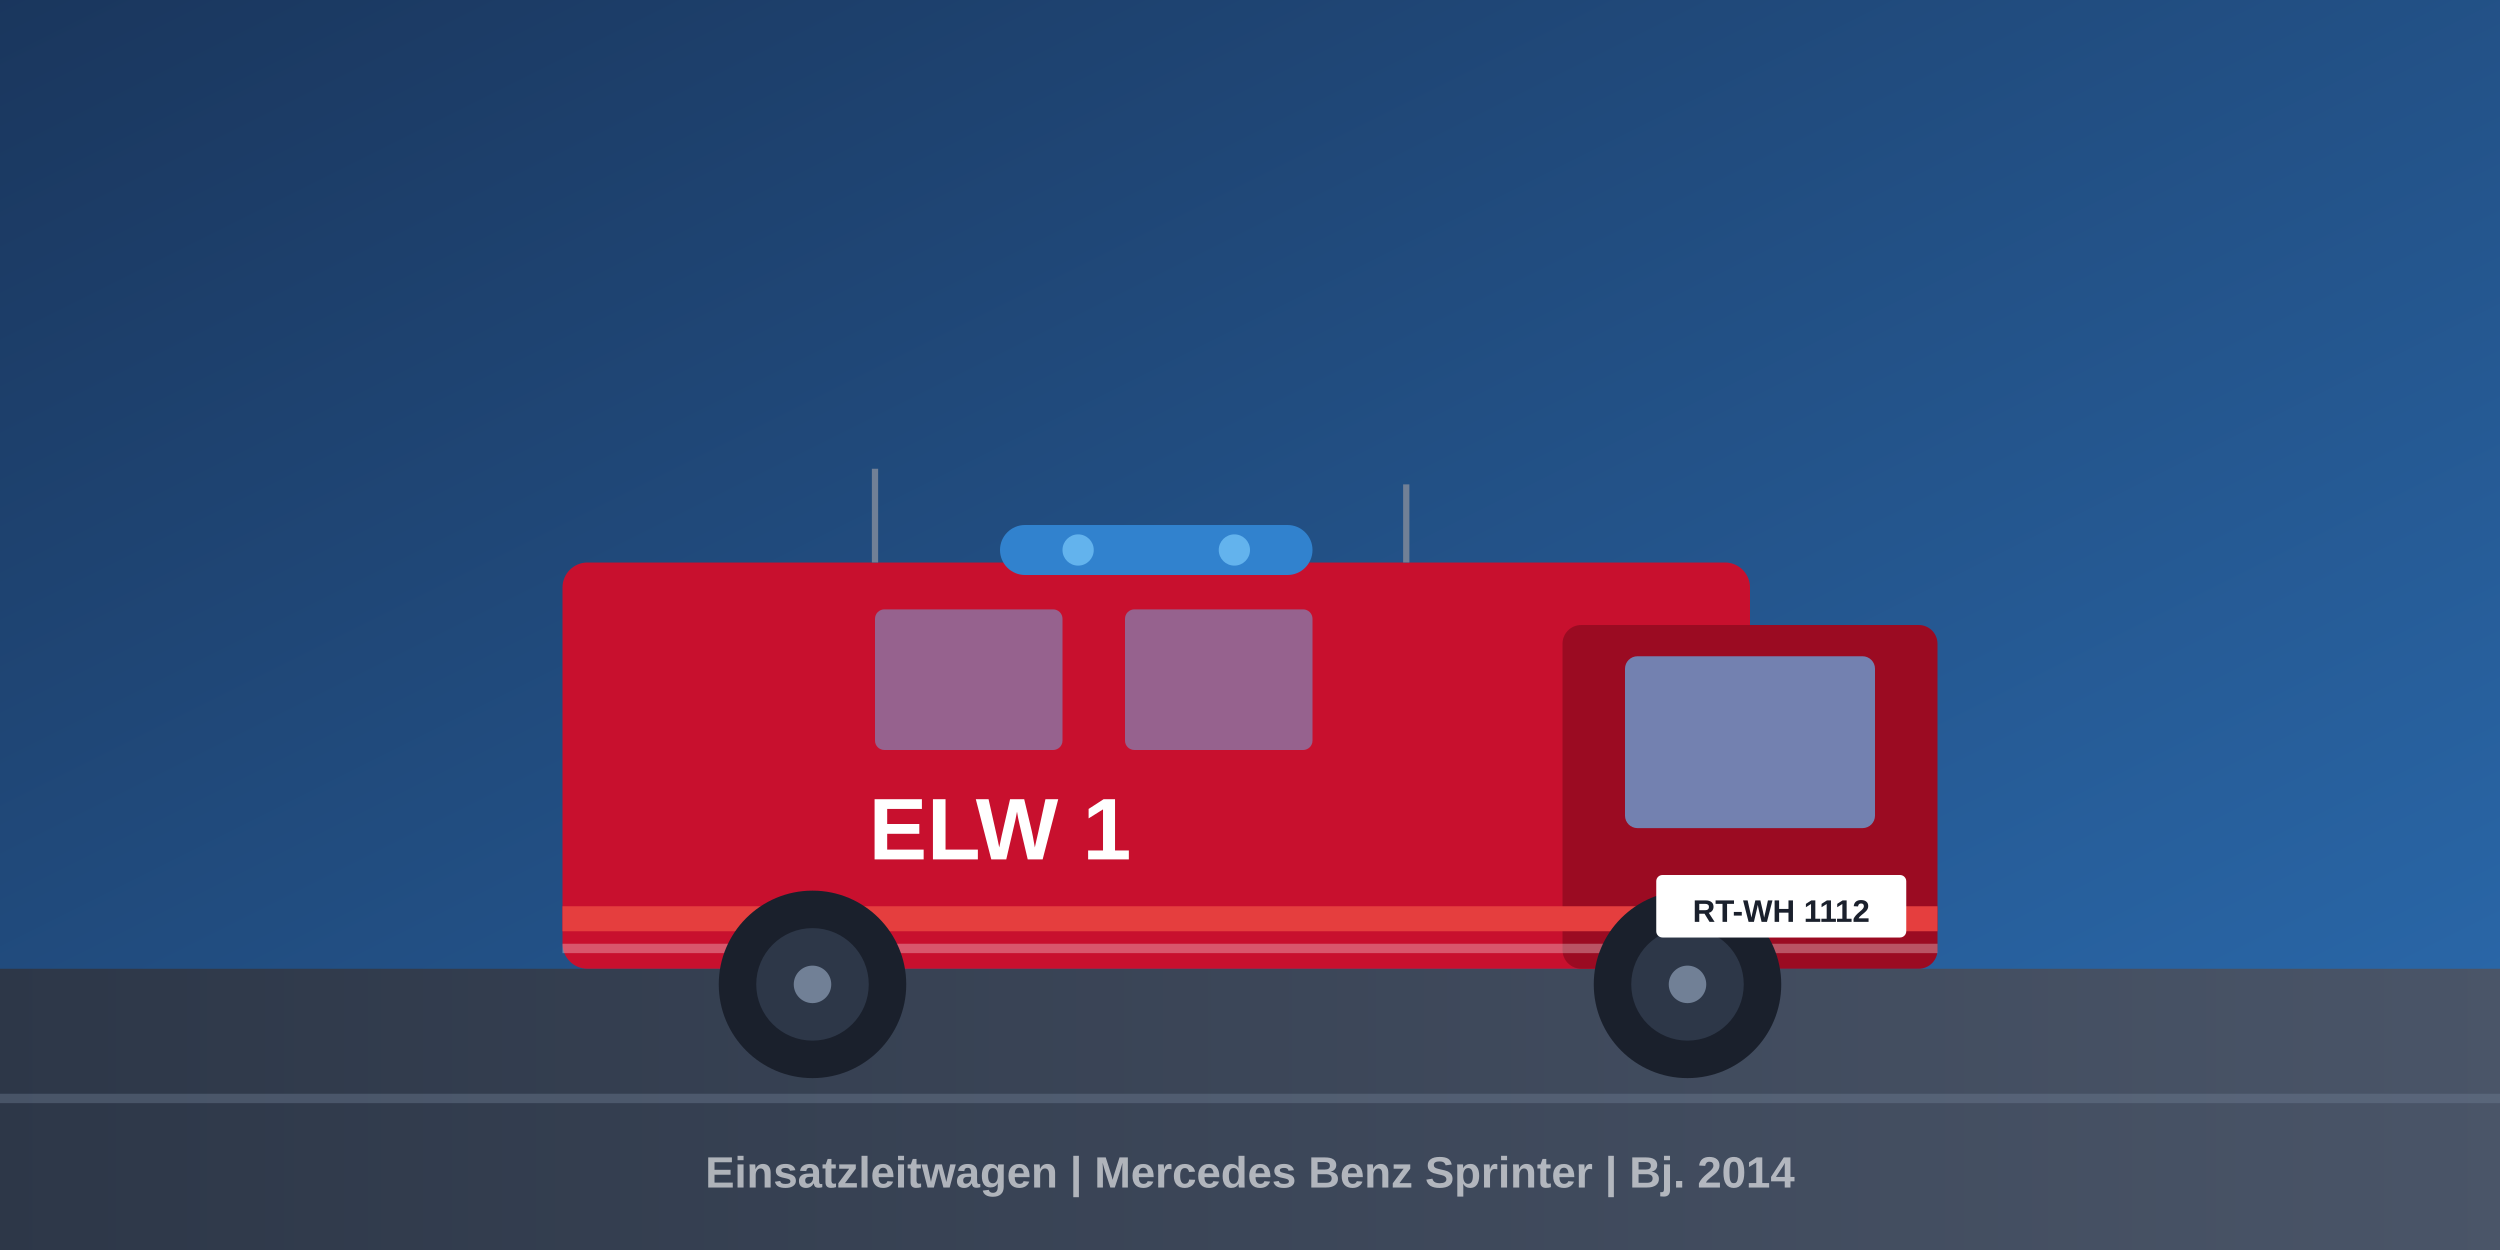
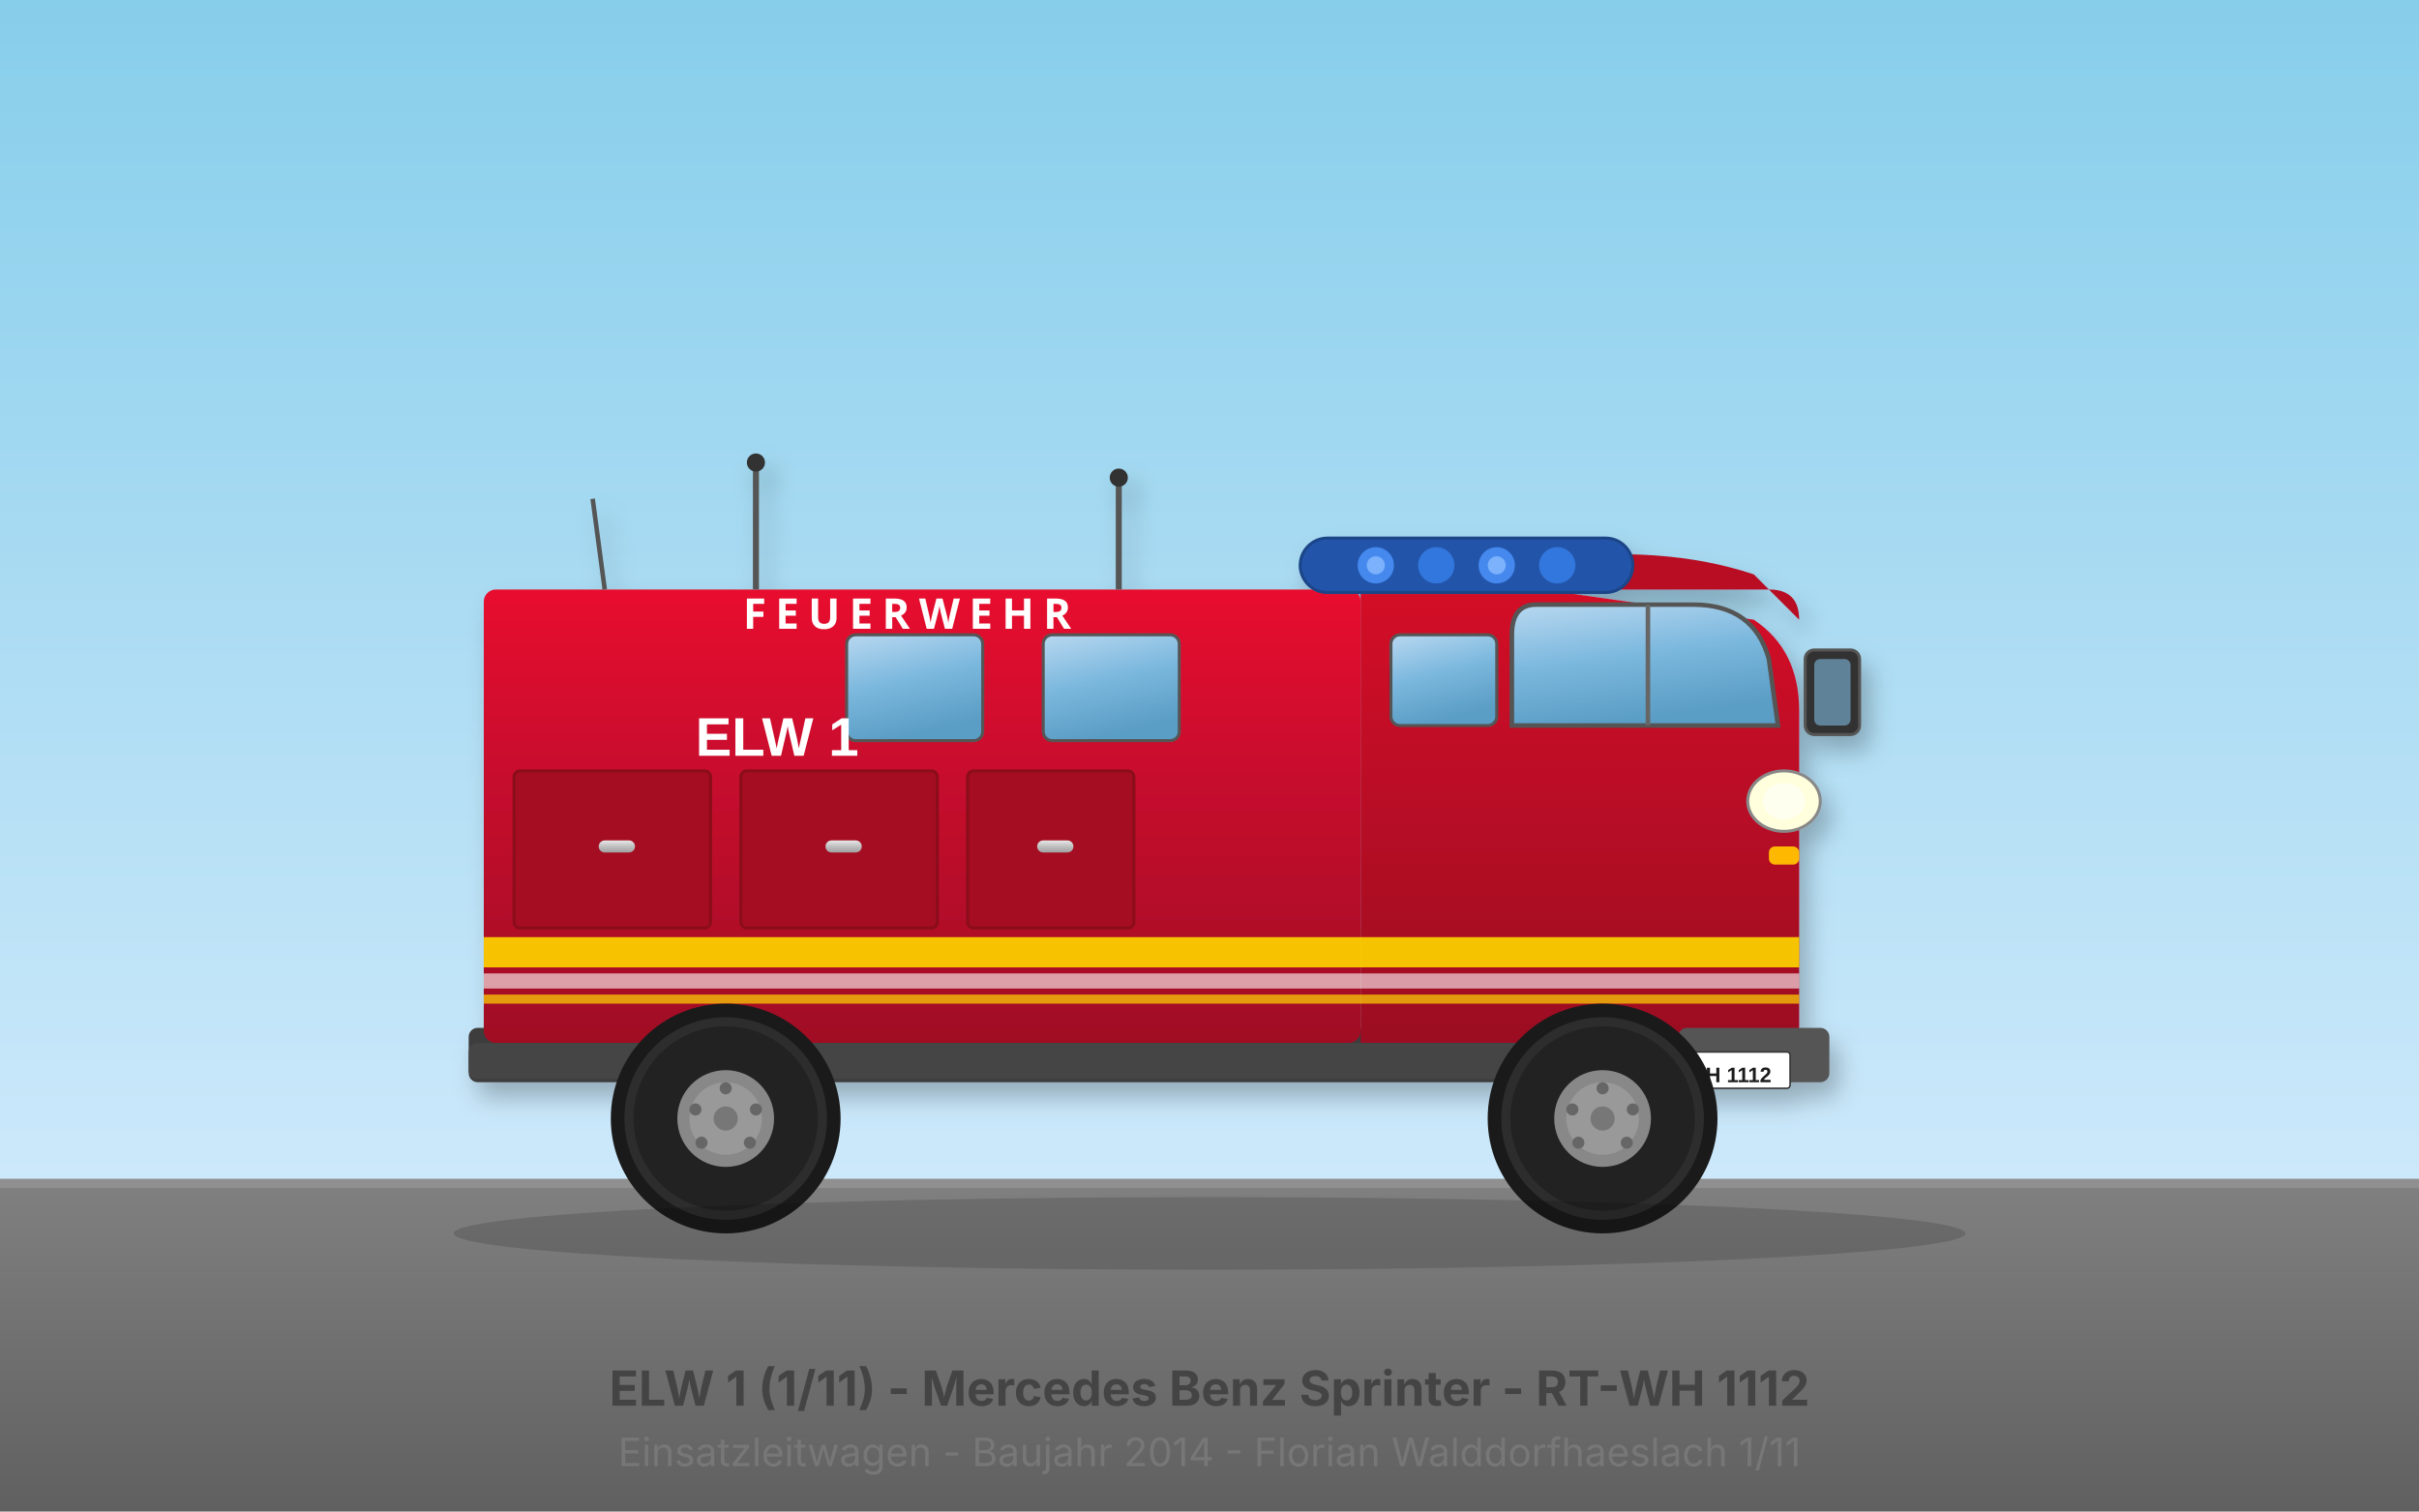
- <svg xmlns="http://www.w3.org/2000/svg" viewBox="0 0 800 400">
+ <svg xmlns="http://www.w3.org/2000/svg" viewBox="0 0 800 500">
  <defs>
-     <linearGradient id="bg" x1="0" y1="0" x2="1" y2="1">
-       <stop offset="0%" stop-color="#1a365d" />
-       <stop offset="100%" stop-color="#2b6cb0" />
+     <linearGradient id="sky" x1="0" y1="0" x2="0" y2="1">
+       <stop offset="0%" stop-color="#87CEEB" />
+       <stop offset="100%" stop-color="#E0F0FF" />
    </linearGradient>
-     <linearGradient id="road" x1="0" y1="0" x2="1" y2="0">
-       <stop offset="0%" stop-color="#2d3748" />
-       <stop offset="100%" stop-color="#4a5568" />
+     <linearGradient id="bodyGrad" x1="0" y1="0" x2="0" y2="1">
+       <stop offset="0%" stop-color="#E8102E" />
+       <stop offset="40%" stop-color="#C8102E" />
+       <stop offset="100%" stop-color="#A00D24" />
    </linearGradient>
+     <linearGradient id="cabinGrad" x1="0" y1="0" x2="0" y2="1">
+       <stop offset="0%" stop-color="#D40E28" />
+       <stop offset="100%" stop-color="#9B0B22" />
+     </linearGradient>
+     <linearGradient id="windshield" x1="0" y1="0" x2="0.3" y2="1">
+       <stop offset="0%" stop-color="#B8D8F0" />
+       <stop offset="50%" stop-color="#7CB8DE" />
+       <stop offset="100%" stop-color="#5A9DC5" />
+     </linearGradient>
+     <linearGradient id="chrome" x1="0" y1="0" x2="0" y2="1">
+       <stop offset="0%" stop-color="#E8E8E8" />
+       <stop offset="50%" stop-color="#C0C0C0" />
+       <stop offset="100%" stop-color="#A0A0A0" />
+     </linearGradient>
+     <linearGradient id="ground" x1="0" y1="0" x2="0" y2="1">
+       <stop offset="0%" stop-color="#808080" />
+       <stop offset="100%" stop-color="#606060" />
+     </linearGradient>
+     <filter id="shadow">
+       <feDropShadow dx="3" dy="5" stdDeviation="4" flood-color="#00000040" />
+     </filter>
  </defs>
-   <rect width="800" height="400" fill="url(#bg)" />
-   <rect x="0" y="310" width="800" height="90" fill="url(#road)" />
-   <rect x="0" y="350" width="800" height="3" fill="#718096" opacity="0.4" />
-   <rect x="180" y="180" width="380" height="130" rx="8" fill="#C8102E" />
-   <rect x="500" y="200" width="120" height="110" rx="6" fill="#9B0B22" />
-   <rect x="520" y="210" width="80" height="55" rx="4" fill="#63B3ED" opacity="0.7" />
-   <rect x="360" y="195" width="60" height="45" rx="3" fill="#63B3ED" opacity="0.5" />
-   <rect x="280" y="195" width="60" height="45" rx="3" fill="#63B3ED" opacity="0.5" />
-   <rect x="320" y="168" width="100" height="16" rx="8" fill="#3182CE" />
-   <circle cx="345" cy="176" r="5" fill="#63B3ED" />
-   <circle cx="395" cy="176" r="5" fill="#63B3ED" />
-   <line x1="280" y1="180" x2="280" y2="150" stroke="#718096" stroke-width="2" />
-   <line x1="450" y1="180" x2="450" y2="155" stroke="#718096" stroke-width="2" />
-   <text x="320" y="275" font-family="Arial, sans-serif" font-weight="bold" font-size="28" fill="white" text-anchor="middle">ELW 1</text>
-   <rect x="180" y="290" width="440" height="8" fill="#E53E3E" />
-   <rect x="180" y="302" width="440" height="3" fill="white" opacity="0.3" />
-   <circle cx="260" cy="315" r="30" fill="#1a202c" />
-   <circle cx="260" cy="315" r="18" fill="#2d3748" />
-   <circle cx="260" cy="315" r="6" fill="#718096" />
-   <circle cx="540" cy="315" r="30" fill="#1a202c" />
-   <circle cx="540" cy="315" r="18" fill="#2d3748" />
-   <circle cx="540" cy="315" r="6" fill="#718096" />
-   <rect x="530" y="280" width="80" height="20" rx="2" fill="white" />
-   <text x="570" y="295" font-family="Arial, sans-serif" font-weight="bold" font-size="10" fill="#1a202c" text-anchor="middle">RT-WH 1112</text>
-   <text x="400" y="380" font-family="Arial, sans-serif" font-weight="bold" font-size="14" fill="white" opacity="0.6" text-anchor="middle">Einsatzleitwagen | Mercedes Benz Sprinter | Bj. 2014</text>
+   <rect width="800" height="500" fill="url(#sky)" />
+   <rect x="0" y="390" width="800" height="110" fill="url(#ground)" />
+   <rect x="0" y="390" width="800" height="3" fill="#909090" />
+   <g filter="url(#shadow)">
+     <rect x="155" y="340" width="440" height="18" rx="3" fill="#3D3D3D" />
+     <rect x="160" y="195" width="290" height="150" rx="4" fill="url(#bodyGrad)" />
+     <path d="M450,195 L450,345 L595,345 L595,235 Q595,215 580,205 L510,195 Z" fill="url(#cabinGrad)" />
+     <path d="M450,195 L510,185 Q550,180 580,190 L595,205 Q595,195 585,195 L460,195 Z" fill="#B80D23" />
+     <path d="M508,200 L560,200 Q580,200 585,218 L588,240 L500,240 L500,210 Q500,200 508,200 Z" fill="url(#windshield)" stroke="#555" stroke-width="1.5" />
+     <line x1="545" y1="200" x2="545" y2="240" stroke="#666" stroke-width="1.5" />
+     <rect x="460" y="210" width="35" height="30" rx="3" fill="url(#windshield)" stroke="#555" stroke-width="1" />
+     <rect x="345" y="210" width="45" height="35" rx="3" fill="url(#windshield)" stroke="#555" stroke-width="1" />
+     <rect x="280" y="210" width="45" height="35" rx="3" fill="url(#windshield)" stroke="#555" stroke-width="1" />
+     <rect x="160" y="310" width="435" height="10" fill="#FFD700" opacity="0.9" />
+     <rect x="160" y="322" width="435" height="5" fill="white" opacity="0.6" />
+     <rect x="160" y="329" width="435" height="3" fill="#FFD700" opacity="0.7" />
+     <rect x="170" y="255" width="65" height="52" rx="2" fill="#A50D20" stroke="#8B0A1A" stroke-width="1" />
+     <rect x="245" y="255" width="65" height="52" rx="2" fill="#A50D20" stroke="#8B0A1A" stroke-width="1" />
+     <rect x="320" y="255" width="55" height="52" rx="2" fill="#A50D20" stroke="#8B0A1A" stroke-width="1" />
+     <rect x="198" y="278" width="12" height="4" rx="2" fill="url(#chrome)" />
+     <rect x="273" y="278" width="12" height="4" rx="2" fill="url(#chrome)" />
+     <rect x="343" y="278" width="12" height="4" rx="2" fill="url(#chrome)" />
+     <text x="300" y="208" font-family="Arial Black, sans-serif" font-weight="900" font-size="14" fill="white" text-anchor="middle" letter-spacing="3">FEUERWEHR</text>
+     <text x="230" y="250" font-family="Arial, sans-serif" font-weight="bold" font-size="18" fill="white">ELW 1</text>
+     <rect x="430" y="178" width="110" height="18" rx="9" fill="#2255AA" stroke="#1A4488" stroke-width="1" />
+     <circle cx="455" cy="187" r="6" fill="#4488EE" />
+     <circle cx="475" cy="187" r="6" fill="#3377DD" />
+     <circle cx="495" cy="187" r="6" fill="#4488EE" />
+     <circle cx="515" cy="187" r="6" fill="#3377DD" />
+     <circle cx="455" cy="187" r="3" fill="#88BBFF" opacity="0.8" />
+     <circle cx="495" cy="187" r="3" fill="#88BBFF" opacity="0.8" />
+     <line x1="250" y1="195" x2="250" y2="155" stroke="#555" stroke-width="2" />
+     <circle cx="250" cy="153" r="3" fill="#333" />
+     <line x1="370" y1="195" x2="370" y2="160" stroke="#555" stroke-width="2" />
+     <circle cx="370" cy="158" r="3" fill="#333" />
+     <line x1="200" y1="195" x2="196" y2="165" stroke="#555" stroke-width="1.5" />
+     <ellipse cx="590" cy="265" rx="12" ry="10" fill="#FFFFDD" stroke="#888" stroke-width="1" />
+     <ellipse cx="590" cy="265" rx="7" ry="6" fill="#FFFFF0" />
+     <rect x="585" y="280" width="10" height="6" rx="2" fill="#FFB800" />
+     <rect x="597" y="215" width="18" height="28" rx="3" fill="#333" stroke="#555" stroke-width="1" />
+     <rect x="600" y="218" width="12" height="22" rx="2" fill="#7CB8DE" opacity="0.6" />
+     <rect x="155" y="345" width="445" height="12" rx="3" fill="#444" />
+     <rect x="555" y="340" width="50" height="18" rx="3" fill="#555" />
+     <rect x="540" y="348" width="52" height="12" rx="1" fill="white" stroke="#333" stroke-width="0.5" />
+     <rect x="540" y="348" width="8" height="12" fill="#003399" />
+     <text x="566" y="358" font-family="Arial, sans-serif" font-weight="bold" font-size="7" fill="#1a1a1a" text-anchor="middle">RT-WH 1112</text>
+   </g>
+   <circle cx="240" cy="370" r="38" fill="#1A1A1A" />
+   <circle cx="240" cy="370" r="32" fill="#222" stroke="#2D2D2D" stroke-width="3" />
+   <circle cx="240" cy="370" r="16" fill="#888" />
+   <circle cx="240" cy="370" r="12" fill="#999" />
+   <circle cx="240" cy="370" r="4" fill="#777" />
+   <circle cx="240" cy="360" r="2" fill="#666" />
+   <circle cx="250" cy="367" r="2" fill="#666" />
+   <circle cx="248" cy="378" r="2" fill="#666" />
+   <circle cx="232" cy="378" r="2" fill="#666" />
+   <circle cx="230" cy="367" r="2" fill="#666" />
+   <circle cx="530" cy="370" r="38" fill="#1A1A1A" />
+   <circle cx="530" cy="370" r="32" fill="#222" stroke="#2D2D2D" stroke-width="3" />
+   <circle cx="530" cy="370" r="16" fill="#888" />
+   <circle cx="530" cy="370" r="12" fill="#999" />
+   <circle cx="530" cy="370" r="4" fill="#777" />
+   <circle cx="530" cy="360" r="2" fill="#666" />
+   <circle cx="540" cy="367" r="2" fill="#666" />
+   <circle cx="538" cy="378" r="2" fill="#666" />
+   <circle cx="522" cy="378" r="2" fill="#666" />
+   <circle cx="520" cy="367" r="2" fill="#666" />
+   <ellipse cx="400" cy="408" rx="250" ry="12" fill="#00000025" />
+   <text x="400" y="465" font-family="Inter, Arial, sans-serif" font-weight="700" font-size="16" fill="#444" text-anchor="middle">ELW 1 (1/11) - Mercedes Benz Sprinter - RT-WH 1112</text>
+   <text x="400" y="485" font-family="Inter, Arial, sans-serif" font-weight="400" font-size="13" fill="#777" text-anchor="middle">Einsatzleitwagen - Baujahr 2014 - Florian Walddorfhaeslach 1/11</text>
</svg>
